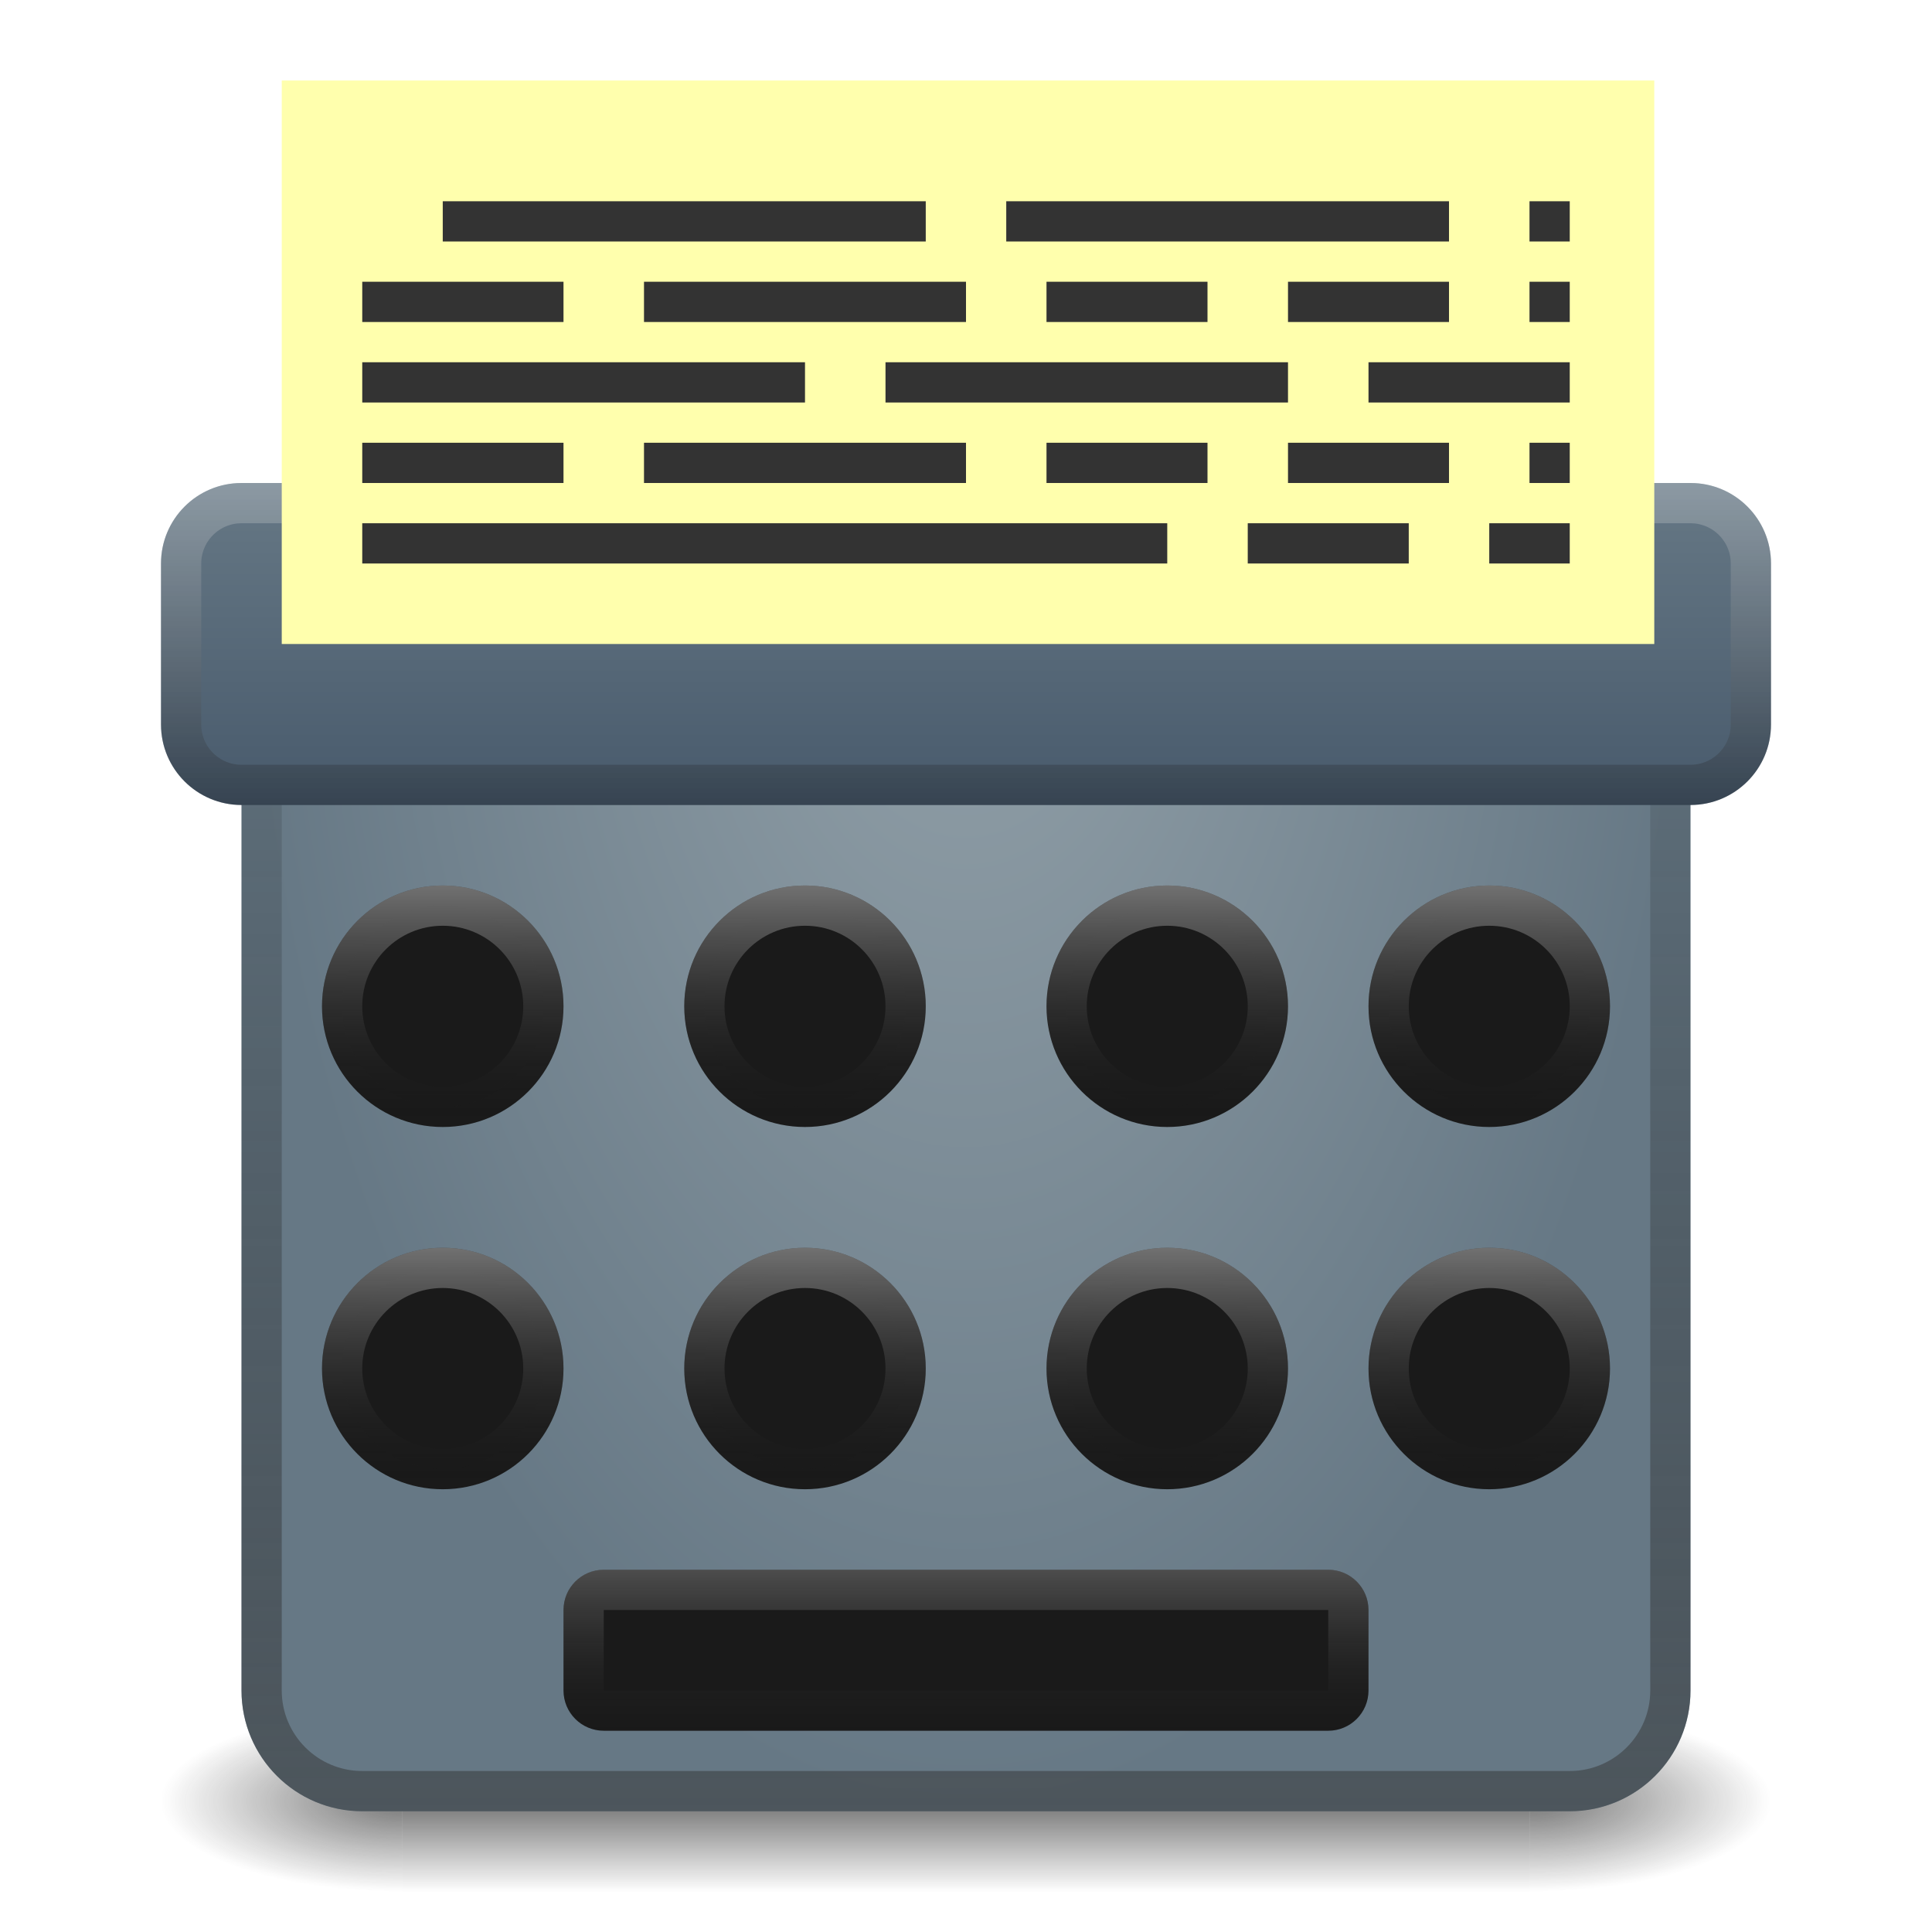
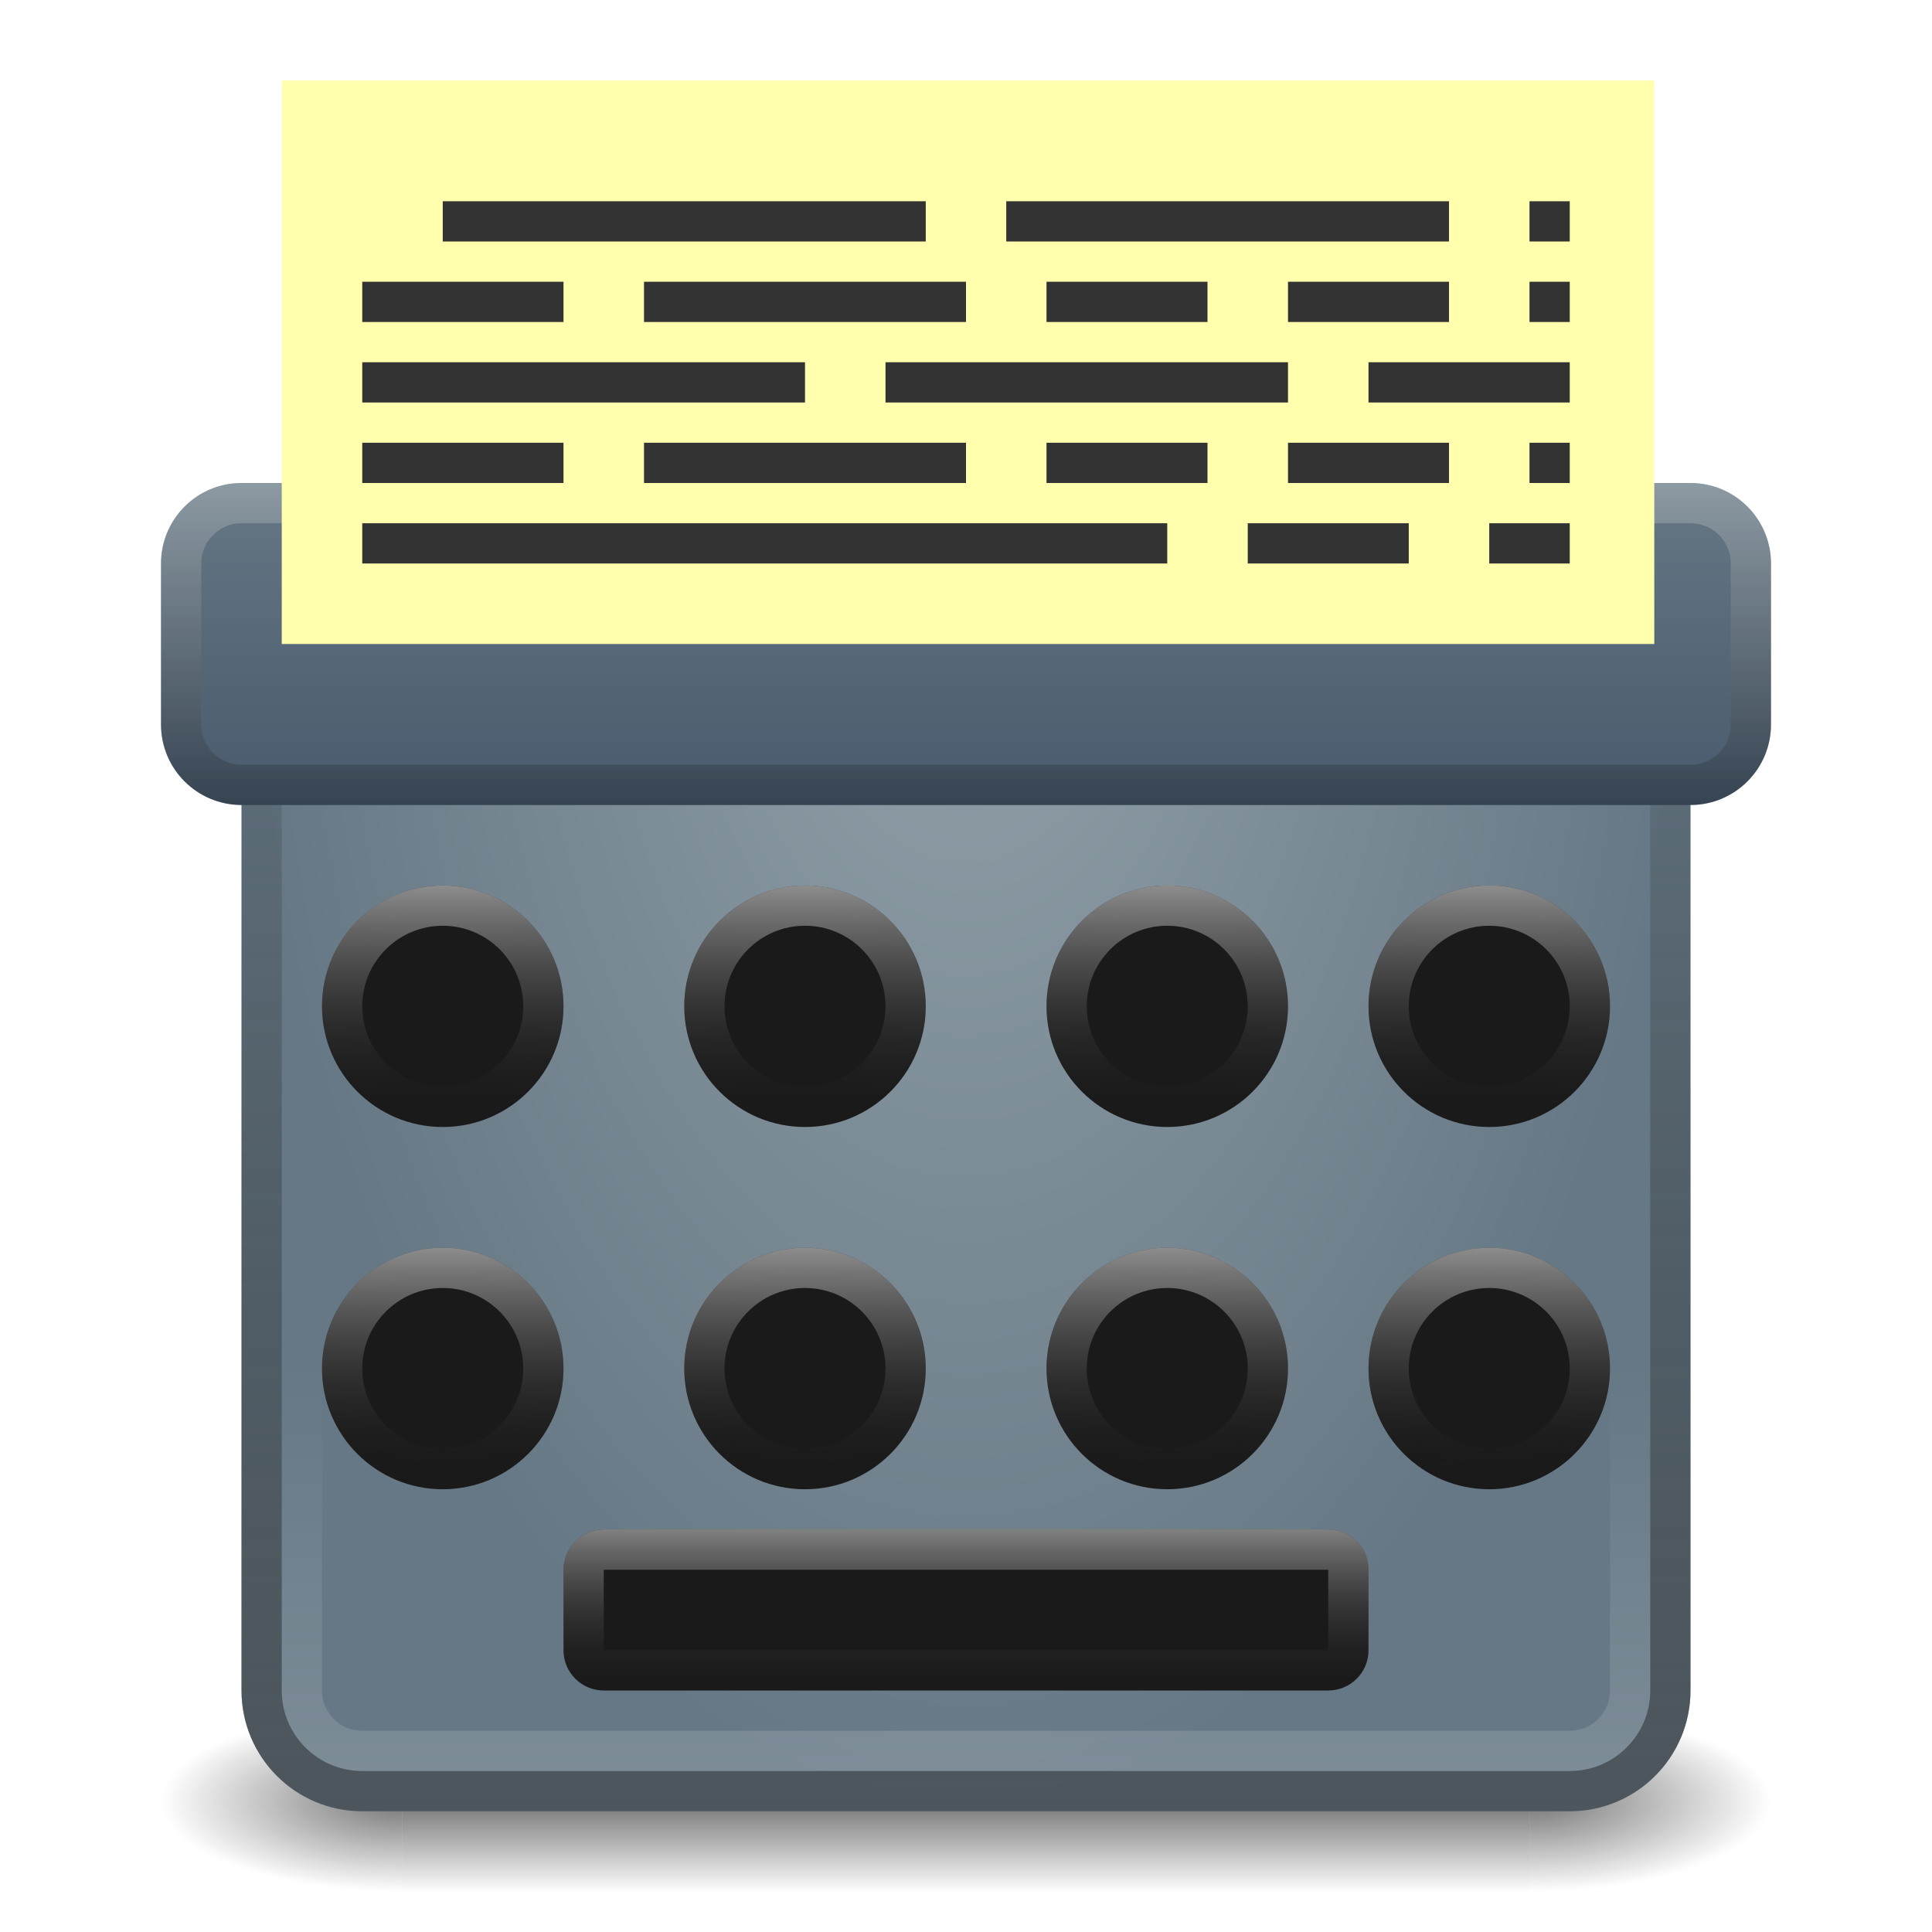
<svg xmlns="http://www.w3.org/2000/svg" xmlns:xlink="http://www.w3.org/1999/xlink" id="svg4031" height="48" width="48" version="1.1">
  <defs id="defs4033">
+     <linearGradient id="linearGradient4295">
+       <stop id="stop4297" offset="0" style="stop-color:#ffffff;stop-opacity:0" />
+       <stop id="stop4299" offset="1" style="stop-color:#ffffff;stop-opacity:1" />
+     </linearGradient>
    <linearGradient id="linearGradient4233">
      <stop style="stop-color:#95a3ab;stop-opacity:1;" offset="0" id="stop4235" />
      <stop style="stop-color:#667885;stop-opacity:1" offset="1" id="stop4237" />
    </linearGradient>
    <linearGradient id="linearGradient4399">
      <stop style="stop-color:#000000;stop-opacity:0" offset="0" id="stop4401" />
      <stop style="stop-color:#333333;stop-opacity:1" offset="1" id="stop4403" />
    </linearGradient>
    <linearGradient id="linearGradient4371">
      <stop style="stop-color:#667885;stop-opacity:1;" offset="0" id="stop4373" />
      <stop style="stop-color:#485a6c;stop-opacity:1" offset="1" id="stop4375" />
    </linearGradient>
    <linearGradient id="linearGradient4363">
      <stop style="stop-color:#ffffff;stop-opacity:1;" offset="0" id="stop4365" />
      <stop style="stop-color:#000000;stop-opacity:0" offset="1" id="stop4367" />
    </linearGradient>
    <linearGradient id="linearGradient4215">
      <stop style="stop-color:#ffffff;stop-opacity:1;" offset="0" id="stop4217" />
      <stop style="stop-color:#000000;stop-opacity:0" offset="1" id="stop4219" />
    </linearGradient>
    <linearGradient id="linearGradient4205">
      <stop style="stop-color:#ffffff;stop-opacity:1" offset="0" id="stop4207" />
      <stop style="stop-color:#000000;stop-opacity:1" offset="1" id="stop4209" />
    </linearGradient>
    <linearGradient id="linearGradient3820-7-2-1">
      <stop offset="0" style="stop-color:#3d3d3d;stop-opacity:1" id="stop3822-2-6-3" />
      <stop offset="0.5" style="stop-color:#686868;stop-opacity:0.498" id="stop3864-8-7-7" />
      <stop offset="1" style="stop-color:#686868;stop-opacity:0" id="stop3824-1-2-5" />
    </linearGradient>
    <radialGradient gradientTransform="matrix(0.2708338,0,0,0.08762273,-2.855072,25.18723)" gradientUnits="userSpaceOnUse" xlink:href="#linearGradient3820-7-2-1" id="radialGradient3018" fy="186.171" fx="99.157" r="62.769" cy="186.171" cx="99.157" />
    <linearGradient id="linearGradient4011-7">
      <stop offset="0" style="stop-color:#ffffff;stop-opacity:1" id="stop4013-4" />
      <stop offset="0.508" style="stop-color:#ffffff;stop-opacity:0.235" id="stop4015-61" />
      <stop offset="0.835" style="stop-color:#ffffff;stop-opacity:0.157" id="stop4017-2" />
      <stop offset="1" style="stop-color:#ffffff;stop-opacity:0.392" id="stop4019-2" />
    </linearGradient>
    <linearGradient id="linearGradient8838-4">
      <stop offset="0" style="stop-color:#000000;stop-opacity:1" id="stop8840-4" />
      <stop offset="1" style="stop-color:#000000;stop-opacity:0" id="stop8842-8" />
    </linearGradient>
    <linearGradient gradientTransform="matrix(0.5135135,0,0,0.5135135,-0.836132,22.97872)" gradientUnits="userSpaceOnUse" xlink:href="#linearGradient4011-7" id="linearGradient3741" y2="42.884" x2="71.204" y1="7.831" x1="71.204" />
    <radialGradient gradientTransform="matrix(1.129412,0,0,0.2823525,-34.72941,43.69412)" gradientUnits="userSpaceOnUse" xlink:href="#linearGradient8838-4" id="radialGradient3748" fy="4.625" fx="62.625" r="10.625" cy="4.625" cx="62.625" />
    <linearGradient id="linearGradient4632-92-3-0-8-1-6-6">
      <stop offset="0" style="stop-color:#fafafa;stop-opacity:1" id="stop4634-68-8-0-2-9-1-1" />
      <stop offset="1" style="stop-color:#e1e1e1;stop-opacity:1" id="stop4636-8-21-7-1-4-9-4" />
    </linearGradient>
    <radialGradient xlink:href="#linearGradient4632-92-3-0-8-1-6-6" id="radialGradient3398" gradientUnits="userSpaceOnUse" gradientTransform="matrix(0,1.218944,-1.289497,-3.3177771e-8,46.89601,18.35099)" cx="6.275" cy="8.45" fx="6.275" fy="8.45" r="20" />
    <linearGradient xlink:href="#linearGradient3104-8-8-97-4-6-2-0-1-4-0-5-8-3-9-1" id="linearGradient4200-6" gradientUnits="userSpaceOnUse" gradientTransform="matrix(0.8074983,0,0,0.833744,113.0116,-2.35899)" x1="-95.838" y1="54.2" x2="-95.838" y2="5.176" />
    <linearGradient id="linearGradient3104-8-8-97-4-6-2-0-1-4-0-5-8-3-9-1">
      <stop offset="0" style="stop-color:#000000;stop-opacity:0.322" id="stop3106-5-4-3-5-0-1-61-9-2-7-3-3-2-6-9" />
      <stop offset="1" style="stop-color:#000000;stop-opacity:0.278" id="stop3108-4-3-7-8-2-4-01-9-9-0-6-4-3-7-7" />
    </linearGradient>
    <linearGradient id="linearGradient2867-449-88-871-390-598-476-591-434-148-57-177-3-8-8">
      <stop id="stop3750-8-9-0" style="stop-color:#95a3ab;stop-opacity:1" offset="0" />
      <stop id="stop3752-3-2-2" style="stop-color:#667885;stop-opacity:1" offset="0.262" />
      <stop id="stop3754-7-2-2" style="stop-color:#485a6c;stop-opacity:1" offset="0.705" />
      <stop id="stop3756-9-3-05" style="stop-color:#273445;stop-opacity:1" offset="1" />
    </linearGradient>
    <linearGradient id="linearGradient4011-8">
      <stop id="stop4013-9" style="stop-color:#ffffff;stop-opacity:1" offset="0" />
      <stop id="stop4015-2" style="stop-color:#ffffff;stop-opacity:0.235" offset="0.508" />
      <stop id="stop4017-28" style="stop-color:#ffffff;stop-opacity:0.157" offset="0.835" />
      <stop id="stop4019-23" style="stop-color:#ffffff;stop-opacity:0.392" offset="1" />
    </linearGradient>
    <linearGradient y2="44.341" x2="71.204" y1="6.238" x1="71.204" gradientTransform="matrix(1.054054,0,0,1.054054,-51.611,-2.727901)" gradientUnits="userSpaceOnUse" id="linearGradient3540" xlink:href="#linearGradient4011-8" />
    <radialGradient r="20" fy="8.45" fx="1.198" cy="8.45" cx="1.198" gradientTransform="matrix(0,5.000002,-5.289406,-1.3609237e-7,68.69436,-17.9895)" gradientUnits="userSpaceOnUse" id="radialGradient3543" xlink:href="#linearGradient2867-449-88-871-390-598-476-591-434-148-57-177-3-8-8" />
    <linearGradient xlink:href="#linearGradient4205" id="linearGradient4211" x1="21" y1="10" x2="21" y2="18" gradientUnits="userSpaceOnUse" gradientTransform="matrix(0.9512193,0,0,1,1.170732,1.999996)" />
    <linearGradient xlink:href="#linearGradient4215" id="linearGradient4221" x1="29" y1="22" x2="29" y2="28" gradientUnits="userSpaceOnUse" />
    <linearGradient xlink:href="#linearGradient4215" id="linearGradient4335" gradientUnits="userSpaceOnUse" x1="29" y1="22" x2="29" y2="28" gradientTransform="translate(-9.000001,1.8866003e-6)" />
    <linearGradient xlink:href="#linearGradient4215" id="linearGradient4339" gradientUnits="userSpaceOnUse" gradientTransform="translate(-18,0)" x1="29" y1="22" x2="29" y2="28" />
    <linearGradient xlink:href="#linearGradient4215" id="linearGradient4343" gradientUnits="userSpaceOnUse" gradientTransform="translate(-18,9.000003)" x1="29" y1="22" x2="29" y2="28" />
    <linearGradient xlink:href="#linearGradient4215" id="linearGradient4347" gradientUnits="userSpaceOnUse" gradientTransform="translate(-9.000001,9.000003)" x1="29" y1="22" x2="29" y2="28" />
    <linearGradient xlink:href="#linearGradient4215" id="linearGradient4351" gradientUnits="userSpaceOnUse" gradientTransform="translate(-8.6675232e-7,9.000003)" x1="29" y1="22" x2="29" y2="28" />
    <linearGradient xlink:href="#linearGradient4215" id="linearGradient4355" gradientUnits="userSpaceOnUse" gradientTransform="translate(7.999999,9.000001)" x1="29" y1="22" x2="29" y2="28" />
    <linearGradient xlink:href="#linearGradient4215" id="linearGradient4359" gradientUnits="userSpaceOnUse" gradientTransform="translate(7.999999,1.2619519e-6)" x1="29" y1="22" x2="29" y2="28" />
-     <linearGradient xlink:href="#linearGradient4363" id="linearGradient4369" x1="23.5" y1="40" x2="23.5" y2="43" gradientUnits="userSpaceOnUse" gradientTransform="matrix(1,0,0,1.499999,-7.5290092e-8,-21.24996)" />
+     <linearGradient xlink:href="#linearGradient4363" id="linearGradient4369" x1="23.5" y1="40" x2="23.5" y2="43" gradientUnits="userSpaceOnUse" gradientTransform="matrix(1,0,0,1.499999,-7.5290092e-8,-22.24998)" />
    <linearGradient xlink:href="#linearGradient4371" id="linearGradient4377" x1="24" y1="10" x2="24" y2="18" gradientUnits="userSpaceOnUse" gradientTransform="matrix(0.9523808,0,0,1,1.142858,1.999997)" />
    <linearGradient xlink:href="#linearGradient4399" id="linearGradient4405" x1="24" y1="12" x2="24" y2="45" gradientUnits="userSpaceOnUse" />
    <radialGradient xlink:href="#linearGradient4233" id="radialGradient4241" cx="24" cy="10.5" fx="24" fy="10.5" r="18" gradientTransform="matrix(-1,0,0,-1.833333,48,31.25)" gradientUnits="userSpaceOnUse" />
    <radialGradient id="radialGradient3013" cx="4.993" cy="43.5" r="2.5" fx="4.993" fy="43.5" gradientTransform="matrix(2.404541,0,0,0.8999999,25.98576,5.600003)" gradientUnits="userSpaceOnUse" xlink:href="#linearGradient3688-166-749" />
    <linearGradient id="linearGradient3688-166-749">
      <stop offset="0" style="stop-color:#181818;stop-opacity:1" id="stop18" />
      <stop offset="1" style="stop-color:#181818;stop-opacity:0" id="stop20" />
    </linearGradient>
    <radialGradient id="radialGradient3015" cx="4.993" cy="43.5" r="2.5" fx="4.993" fy="43.5" gradientTransform="matrix(2.404541,0,0,0.8999999,-22.01424,-83.9)" gradientUnits="userSpaceOnUse" xlink:href="#linearGradient3688-166-749" />
    <linearGradient id="linearGradient6647" x1="25.058" x2="25.058" y1="47.028" y2="39.999" gradientUnits="userSpaceOnUse" xlink:href="#linearGradient3702-501-757" gradientTransform="matrix(0.9999999,0,0,0.6428572,2.9e-7,16.78571)" />
    <linearGradient id="linearGradient3702-501-757">
      <stop offset="0" style="stop-color:#181818;stop-opacity:0" id="stop29" />
      <stop offset=".5" style="stop-color:#181818;stop-opacity:1" id="stop31" />
      <stop offset="1" style="stop-color:#181818;stop-opacity:0" id="stop33" />
    </linearGradient>
+     <linearGradient xlink:href="#linearGradient4295" id="linearGradient4293" gradientUnits="userSpaceOnUse" x1="24" y1="34.367" x2="24" y2="45" gradientTransform="matrix(0.9428571,0,0,0.9375,1.371429,1.781243)" />
  </defs>
  <rect id="rect44" style="opacity:0.6;fill:url(#radialGradient3013);fill-opacity:1;stroke:none" y="42.5" x="38" height="4.5" width="6" />
  <rect id="rect46" style="opacity:0.6;fill:url(#radialGradient3015);fill-opacity:1;stroke:none" transform="scale(-1,-1)" y="-47" x="-10" height="4.5" width="6" />
  <rect id="rect48" style="opacity:0.6;fill:url(#linearGradient6647);fill-opacity:1;stroke:none" y="42.5" x="10" height="4.5" width="28" />
  <rect style="opacity:1;fill:url(#radialGradient4241);fill-opacity:1;fill-rule:nonzero;stroke:none;stroke-width:2;stroke-linecap:square;stroke-linejoin:miter;stroke-miterlimit:4;stroke-dasharray:none;stroke-opacity:1" id="rect4174" width="36" height="33" x="6" y="12" ry="3" rx="3" />
  <rect rx="2.5" ry="2.5" y="12.5" x="6.5" height="32" width="35" id="rect4397" style="opacity:0.5;fill:none;fill-opacity:1;fill-rule:nonzero;stroke:url(#linearGradient4405);stroke-width:1;stroke-linecap:square;stroke-linejoin:miter;stroke-miterlimit:4;stroke-dasharray:none;stroke-opacity:1" />
-   <rect style="opacity:1;fill:url(#linearGradient4377);fill-opacity:1;fill-rule:nonzero;stroke:none;stroke-width:2;stroke-linecap:square;stroke-linejoin:miter;stroke-miterlimit:4;stroke-dasharray:none;stroke-opacity:1" id="rect4176" width="40" height="8" x="4" y="12" ry="2" rx="2" />
  <circle style="opacity:1;fill:#1a1a1a;fill-opacity:1;fill-rule:nonzero;stroke:none;stroke-width:2;stroke-linecap:square;stroke-linejoin:miter;stroke-miterlimit:4;stroke-dasharray:none;stroke-opacity:1" id="path4194" cx="11" cy="25" r="3" />
  <circle r="3" cy="25" cx="20" id="circle4187" style="opacity:1;fill:#1a1a1a;fill-opacity:1;fill-rule:nonzero;stroke:none;stroke-width:2;stroke-linecap:square;stroke-linejoin:miter;stroke-miterlimit:4;stroke-dasharray:none;stroke-opacity:1" />
  <circle style="opacity:1;fill:#1a1a1a;fill-opacity:1;fill-rule:nonzero;stroke:none;stroke-width:2;stroke-linecap:square;stroke-linejoin:miter;stroke-miterlimit:4;stroke-dasharray:none;stroke-opacity:1" id="circle4189" cx="37" cy="25" r="3" />
  <circle r="3" cy="25" cx="29" id="circle4191" style="opacity:1;fill:#1a1a1a;fill-opacity:1;fill-rule:nonzero;stroke:none;stroke-width:2;stroke-linecap:square;stroke-linejoin:miter;stroke-miterlimit:4;stroke-dasharray:none;stroke-opacity:1" />
  <circle r="3" cy="34" cx="11" id="circle4193" style="opacity:1;fill:#1a1a1a;fill-opacity:1;fill-rule:nonzero;stroke:none;stroke-width:2;stroke-linecap:square;stroke-linejoin:miter;stroke-miterlimit:4;stroke-dasharray:none;stroke-opacity:1" />
  <circle style="opacity:1;fill:#1a1a1a;fill-opacity:1;fill-rule:nonzero;stroke:none;stroke-width:2;stroke-linecap:square;stroke-linejoin:miter;stroke-miterlimit:4;stroke-dasharray:none;stroke-opacity:1" id="circle4195" cx="20" cy="34" r="3" />
  <circle r="3" cy="34" cx="37" id="circle4197" style="opacity:1;fill:#1a1a1a;fill-opacity:1;fill-rule:nonzero;stroke:none;stroke-width:2;stroke-linecap:square;stroke-linejoin:miter;stroke-miterlimit:4;stroke-dasharray:none;stroke-opacity:1" />
  <circle style="opacity:1;fill:#1a1a1a;fill-opacity:1;fill-rule:nonzero;stroke:none;stroke-width:2;stroke-linecap:square;stroke-linejoin:miter;stroke-miterlimit:4;stroke-dasharray:none;stroke-opacity:1" id="circle4199" cx="29" cy="34" r="3" />
-   <rect style="opacity:1;fill:#1a1a1a;fill-opacity:1;stroke:none;stroke-width:1;stroke-linecap:butt;stroke-linejoin:round;stroke-miterlimit:4;stroke-dasharray:none;stroke-opacity:1" id="rect4201" width="20" height="4" x="14" y="39" ry="1" rx="1" />
+   <rect style="opacity:1;fill:#1a1a1a;fill-opacity:1;stroke:none;stroke-width:1;stroke-linecap:butt;stroke-linejoin:round;stroke-miterlimit:4;stroke-dasharray:none;stroke-opacity:1" id="rect4201" width="20" height="4" x="14" y="38" ry="1" rx="1" />
+   <ellipse style="opacity:0.5;fill:#1a1a1a;fill-opacity:1;fill-rule:nonzero;stroke:url(#linearGradient4221);stroke-width:1;stroke-linecap:square;stroke-linejoin:miter;stroke-miterlimit:4;stroke-dasharray:none;stroke-opacity:1" id="circle4213" cx="29" cy="25" rx="2.5" ry="2.5" />
+   <ellipse ry="2.5" rx="2.5" cy="25" cx="20" id="ellipse4333" style="opacity:0.5;fill:#1a1a1a;fill-opacity:1;fill-rule:nonzero;stroke:url(#linearGradient4335);stroke-width:1;stroke-linecap:square;stroke-linejoin:miter;stroke-miterlimit:4;stroke-dasharray:none;stroke-opacity:1" />
+   <ellipse style="opacity:0.5;fill:#1a1a1a;fill-opacity:1;fill-rule:nonzero;stroke:url(#linearGradient4339);stroke-width:1;stroke-linecap:square;stroke-linejoin:miter;stroke-miterlimit:4;stroke-dasharray:none;stroke-opacity:1" id="ellipse4337" cx="11" cy="25" rx="2.5" ry="2.5" />
+   <ellipse ry="2.5" rx="2.5" cy="34" cx="11" id="ellipse4341" style="opacity:0.5;fill:#1a1a1a;fill-opacity:1;fill-rule:nonzero;stroke:url(#linearGradient4343);stroke-width:1;stroke-linecap:square;stroke-linejoin:miter;stroke-miterlimit:4;stroke-dasharray:none;stroke-opacity:1" />
+   <ellipse style="opacity:0.5;fill:#1a1a1a;fill-opacity:1;fill-rule:nonzero;stroke:url(#linearGradient4347);stroke-width:1;stroke-linecap:square;stroke-linejoin:miter;stroke-miterlimit:4;stroke-dasharray:none;stroke-opacity:1" id="ellipse4345" cx="20" cy="34" rx="2.5" ry="2.5" />
+   <ellipse ry="2.5" rx="2.5" cy="34" cx="29" id="ellipse4349" style="opacity:0.5;fill:#1a1a1a;fill-opacity:1;fill-rule:nonzero;stroke:url(#linearGradient4351);stroke-width:1;stroke-linecap:square;stroke-linejoin:miter;stroke-miterlimit:4;stroke-dasharray:none;stroke-opacity:1" />
+   <ellipse style="opacity:0.5;fill:#1a1a1a;fill-opacity:1;fill-rule:nonzero;stroke:url(#linearGradient4355);stroke-width:1;stroke-linecap:square;stroke-linejoin:miter;stroke-miterlimit:4;stroke-dasharray:none;stroke-opacity:1" id="ellipse4353" cx="37" cy="34" rx="2.5" ry="2.5" />
+   <ellipse ry="2.5" rx="2.5" cy="25" cx="37" id="ellipse4357" style="opacity:0.5;fill:#1a1a1a;fill-opacity:1;fill-rule:nonzero;stroke:url(#linearGradient4359);stroke-width:1;stroke-linecap:square;stroke-linejoin:miter;stroke-miterlimit:4;stroke-dasharray:none;stroke-opacity:1" />
+   <rect ry="0.5" y="38.5" x="14.5" height="3" width="19" id="rect4361" style="opacity:0.5;fill:none;fill-opacity:1;stroke:url(#linearGradient4369);stroke-width:1;stroke-linecap:butt;stroke-linejoin:round;stroke-miterlimit:4;stroke-dasharray:none;stroke-opacity:1" rx="0.5" />
+   <rect style="opacity:0.15;fill:none;fill-opacity:1;fill-rule:nonzero;stroke:url(#linearGradient4293);stroke-width:1;stroke-linecap:square;stroke-linejoin:miter;stroke-miterlimit:4;stroke-dasharray:none;stroke-opacity:1" id="rect4291" width="33" height="30" x="7.5" y="13.5" ry="1.5" rx="1.5" />
+   <rect style="opacity:1;fill:url(#linearGradient4377);fill-opacity:1;fill-rule:nonzero;stroke:none;stroke-width:2;stroke-linecap:square;stroke-linejoin:miter;stroke-miterlimit:4;stroke-dasharray:none;stroke-opacity:1" id="rect4176" width="40" height="8" x="4" y="12" ry="2" rx="2" />
  <rect y="12.5" x="4.5" height="7" width="39" id="rect4203" style="opacity:0.25;fill:none;fill-opacity:1;fill-rule:nonzero;stroke:url(#linearGradient4211);stroke-width:1;stroke-linecap:square;stroke-linejoin:miter;stroke-miterlimit:4;stroke-dasharray:none;stroke-opacity:1" ry="1.5" rx="1.5" />
-   <ellipse style="opacity:0.382;fill:#1a1a1a;fill-opacity:1;fill-rule:nonzero;stroke:url(#linearGradient4221);stroke-width:1;stroke-linecap:square;stroke-linejoin:miter;stroke-miterlimit:4;stroke-dasharray:none;stroke-opacity:1" id="circle4213" cx="29" cy="25" rx="2.5" ry="2.5" />
-   <ellipse ry="2.5" rx="2.5" cy="25" cx="20" id="ellipse4333" style="opacity:0.382;fill:#1a1a1a;fill-opacity:1;fill-rule:nonzero;stroke:url(#linearGradient4335);stroke-width:1;stroke-linecap:square;stroke-linejoin:miter;stroke-miterlimit:4;stroke-dasharray:none;stroke-opacity:1" />
-   <ellipse style="opacity:0.382;fill:#1a1a1a;fill-opacity:1;fill-rule:nonzero;stroke:url(#linearGradient4339);stroke-width:1;stroke-linecap:square;stroke-linejoin:miter;stroke-miterlimit:4;stroke-dasharray:none;stroke-opacity:1" id="ellipse4337" cx="11" cy="25" rx="2.5" ry="2.5" />
-   <ellipse ry="2.5" rx="2.5" cy="34" cx="11" id="ellipse4341" style="opacity:0.382;fill:#1a1a1a;fill-opacity:1;fill-rule:nonzero;stroke:url(#linearGradient4343);stroke-width:1;stroke-linecap:square;stroke-linejoin:miter;stroke-miterlimit:4;stroke-dasharray:none;stroke-opacity:1" />
-   <ellipse style="opacity:0.382;fill:#1a1a1a;fill-opacity:1;fill-rule:nonzero;stroke:url(#linearGradient4347);stroke-width:1;stroke-linecap:square;stroke-linejoin:miter;stroke-miterlimit:4;stroke-dasharray:none;stroke-opacity:1" id="ellipse4345" cx="20" cy="34" rx="2.5" ry="2.5" />
-   <ellipse ry="2.5" rx="2.5" cy="34" cx="29" id="ellipse4349" style="opacity:0.382;fill:#1a1a1a;fill-opacity:1;fill-rule:nonzero;stroke:url(#linearGradient4351);stroke-width:1;stroke-linecap:square;stroke-linejoin:miter;stroke-miterlimit:4;stroke-dasharray:none;stroke-opacity:1" />
-   <ellipse style="opacity:0.382;fill:#1a1a1a;fill-opacity:1;fill-rule:nonzero;stroke:url(#linearGradient4355);stroke-width:1;stroke-linecap:square;stroke-linejoin:miter;stroke-miterlimit:4;stroke-dasharray:none;stroke-opacity:1" id="ellipse4353" cx="37" cy="34" rx="2.5" ry="2.5" />
-   <ellipse ry="2.5" rx="2.5" cy="25" cx="37" id="ellipse4357" style="opacity:0.382;fill:#1a1a1a;fill-opacity:1;fill-rule:nonzero;stroke:url(#linearGradient4359);stroke-width:1;stroke-linecap:square;stroke-linejoin:miter;stroke-miterlimit:4;stroke-dasharray:none;stroke-opacity:1" />
-   <rect ry="0.5" y="39.5" x="14.5" height="3" width="19" id="rect4361" style="opacity:0.25;fill:none;fill-opacity:1;stroke:url(#linearGradient4369);stroke-width:1;stroke-linecap:butt;stroke-linejoin:round;stroke-miterlimit:4;stroke-dasharray:none;stroke-opacity:1" rx="0.5" />
  <rect style="opacity:1;fill:#ffffad;fill-opacity:1;fill-rule:nonzero;stroke:none;stroke-width:2;stroke-linecap:square;stroke-linejoin:miter;stroke-miterlimit:4;stroke-dasharray:none;stroke-opacity:1" id="rect4178" width="34.1" height="14" x="7" y="2" />
  <path style="fill:none;fill-rule:evenodd;stroke:#333333;stroke-width:1px;stroke-linecap:butt;stroke-linejoin:miter;stroke-opacity:1" d="m 11,5.5 12,0" id="path4186" />
  <path style="fill:none;fill-rule:evenodd;stroke:#333333;stroke-width:1px;stroke-linecap:butt;stroke-linejoin:miter;stroke-opacity:1" d="m 9,9.5 11,0" id="path4188" />
  <path style="fill:none;fill-rule:evenodd;stroke:#333333;stroke-width:1px;stroke-linecap:butt;stroke-linejoin:miter;stroke-opacity:1" d="m 9,11.5 5,0" id="path4190" />
  <path id="path4379" d="m 9,13.5 20,0" style="fill:none;fill-rule:evenodd;stroke:#333333;stroke-width:1px;stroke-linecap:butt;stroke-linejoin:miter;stroke-opacity:1" />
  <path id="path4381" d="m 22,9.5 10,0" style="fill:none;fill-rule:evenodd;stroke:#333333;stroke-width:1px;stroke-linecap:butt;stroke-linejoin:miter;stroke-opacity:1" />
  <path style="fill:none;fill-rule:evenodd;stroke:#333333;stroke-width:1px;stroke-linecap:butt;stroke-linejoin:miter;stroke-opacity:1" d="m 34,9.5 5,0" id="path4383" />
  <path id="path4385" d="m 16,11.5 8,0" style="fill:none;fill-rule:evenodd;stroke:#333333;stroke-width:1px;stroke-linecap:butt;stroke-linejoin:miter;stroke-opacity:1" />
  <path style="fill:none;fill-rule:evenodd;stroke:#333333;stroke-width:1px;stroke-linecap:butt;stroke-linejoin:miter;stroke-opacity:1" d="m 26,11.5 4,0" id="path4387" />
  <path id="path4389" d="m 32,11.5 4,0" style="fill:none;fill-rule:evenodd;stroke:#333333;stroke-width:1px;stroke-linecap:butt;stroke-linejoin:miter;stroke-opacity:1" />
  <path style="fill:none;fill-rule:evenodd;stroke:#333333;stroke-width:1px;stroke-linecap:butt;stroke-linejoin:miter;stroke-opacity:1" d="m 38,11.5 1,0" id="path4391" />
  <path style="fill:none;fill-rule:evenodd;stroke:#333333;stroke-width:1px;stroke-linecap:butt;stroke-linejoin:miter;stroke-opacity:1" d="m 31,13.5 4,0" id="path4393" />
  <path id="path4395" d="m 37,13.5 2,0" style="fill:none;fill-rule:evenodd;stroke:#333333;stroke-width:1px;stroke-linecap:butt;stroke-linejoin:miter;stroke-opacity:1" />
  <path id="path4407" d="m 25,5.5 11,0" style="fill:none;fill-rule:evenodd;stroke:#333333;stroke-width:1px;stroke-linecap:butt;stroke-linejoin:miter;stroke-opacity:1" />
  <path id="path4409" d="m 38,5.5 1,0" style="fill:none;fill-rule:evenodd;stroke:#333333;stroke-width:1px;stroke-linecap:butt;stroke-linejoin:miter;stroke-opacity:1" />
  <path id="path4243" d="m 9,7.5 5,0" style="fill:none;fill-rule:evenodd;stroke:#333333;stroke-width:1px;stroke-linecap:butt;stroke-linejoin:miter;stroke-opacity:1" />
  <path style="fill:none;fill-rule:evenodd;stroke:#333333;stroke-width:1px;stroke-linecap:butt;stroke-linejoin:miter;stroke-opacity:1" d="m 16,7.5 8,0" id="path4245" />
  <path id="path4247" d="m 26,7.5 4,0" style="fill:none;fill-rule:evenodd;stroke:#333333;stroke-width:1px;stroke-linecap:butt;stroke-linejoin:miter;stroke-opacity:1" />
  <path style="fill:none;fill-rule:evenodd;stroke:#333333;stroke-width:1px;stroke-linecap:butt;stroke-linejoin:miter;stroke-opacity:1" d="m 32,7.5 4,0" id="path4249" />
  <path id="path4251" d="m 38,7.5 1,0" style="fill:none;fill-rule:evenodd;stroke:#333333;stroke-width:1px;stroke-linecap:butt;stroke-linejoin:miter;stroke-opacity:1" />
</svg>
